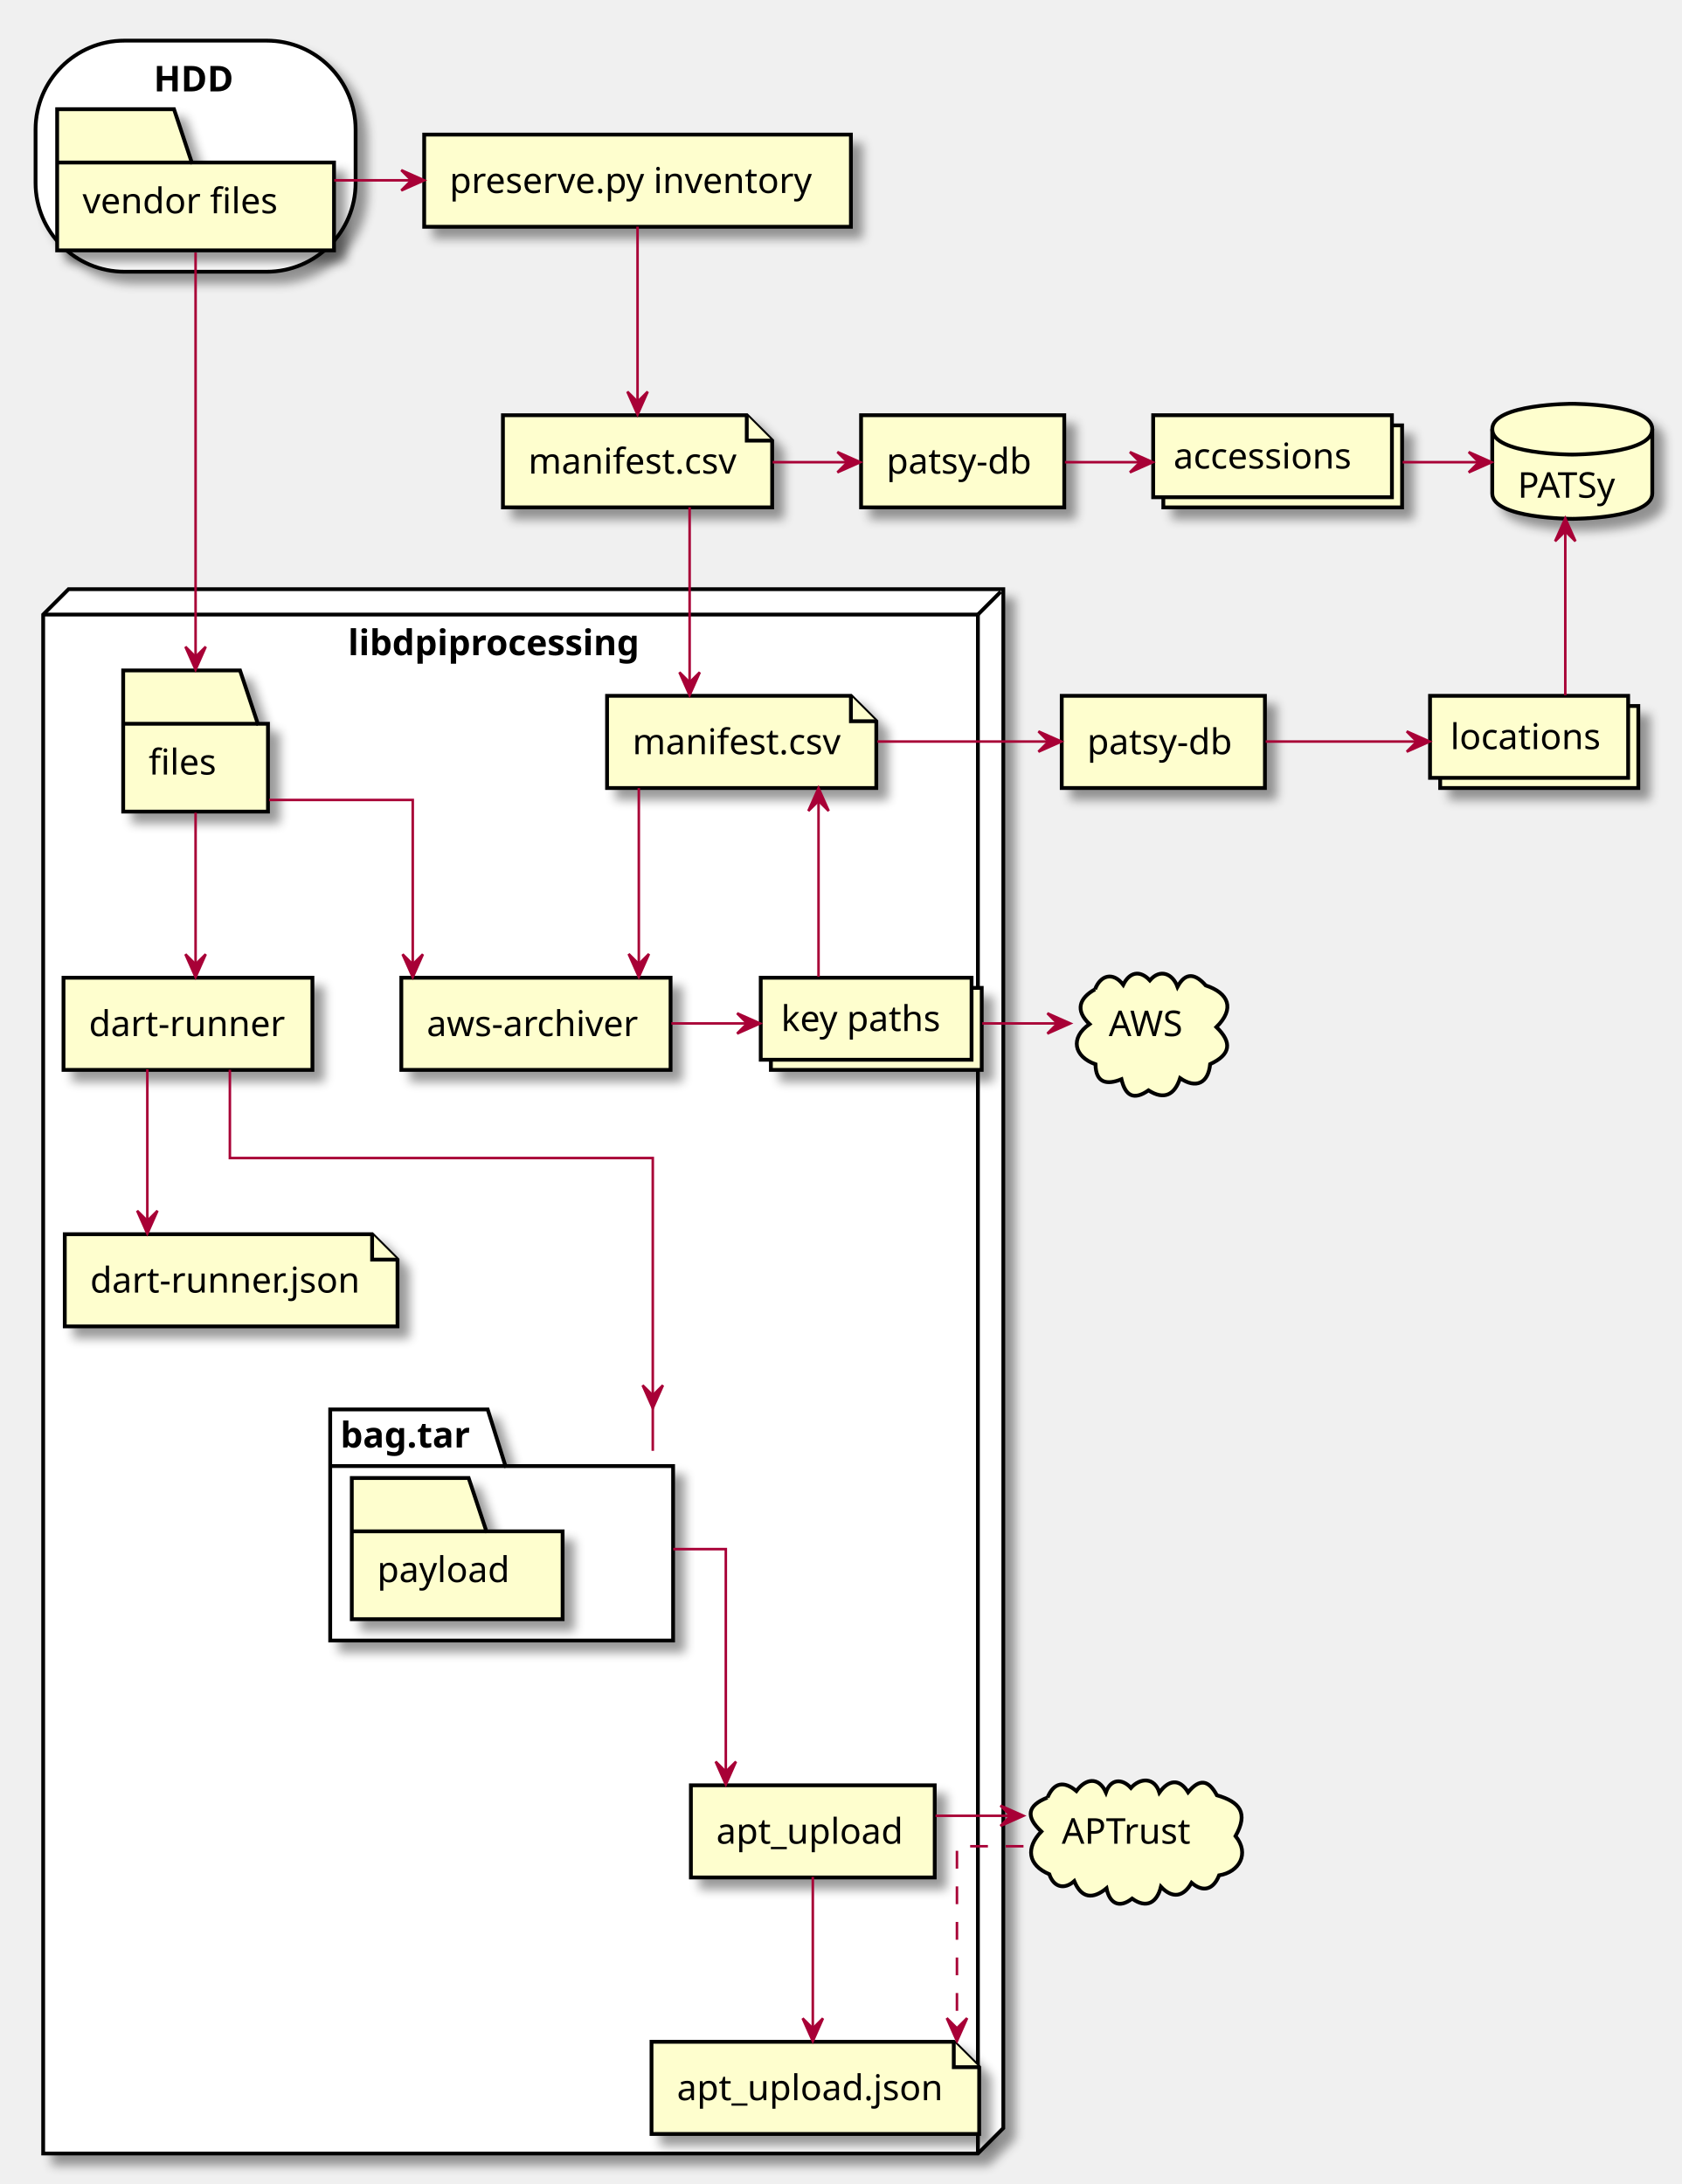
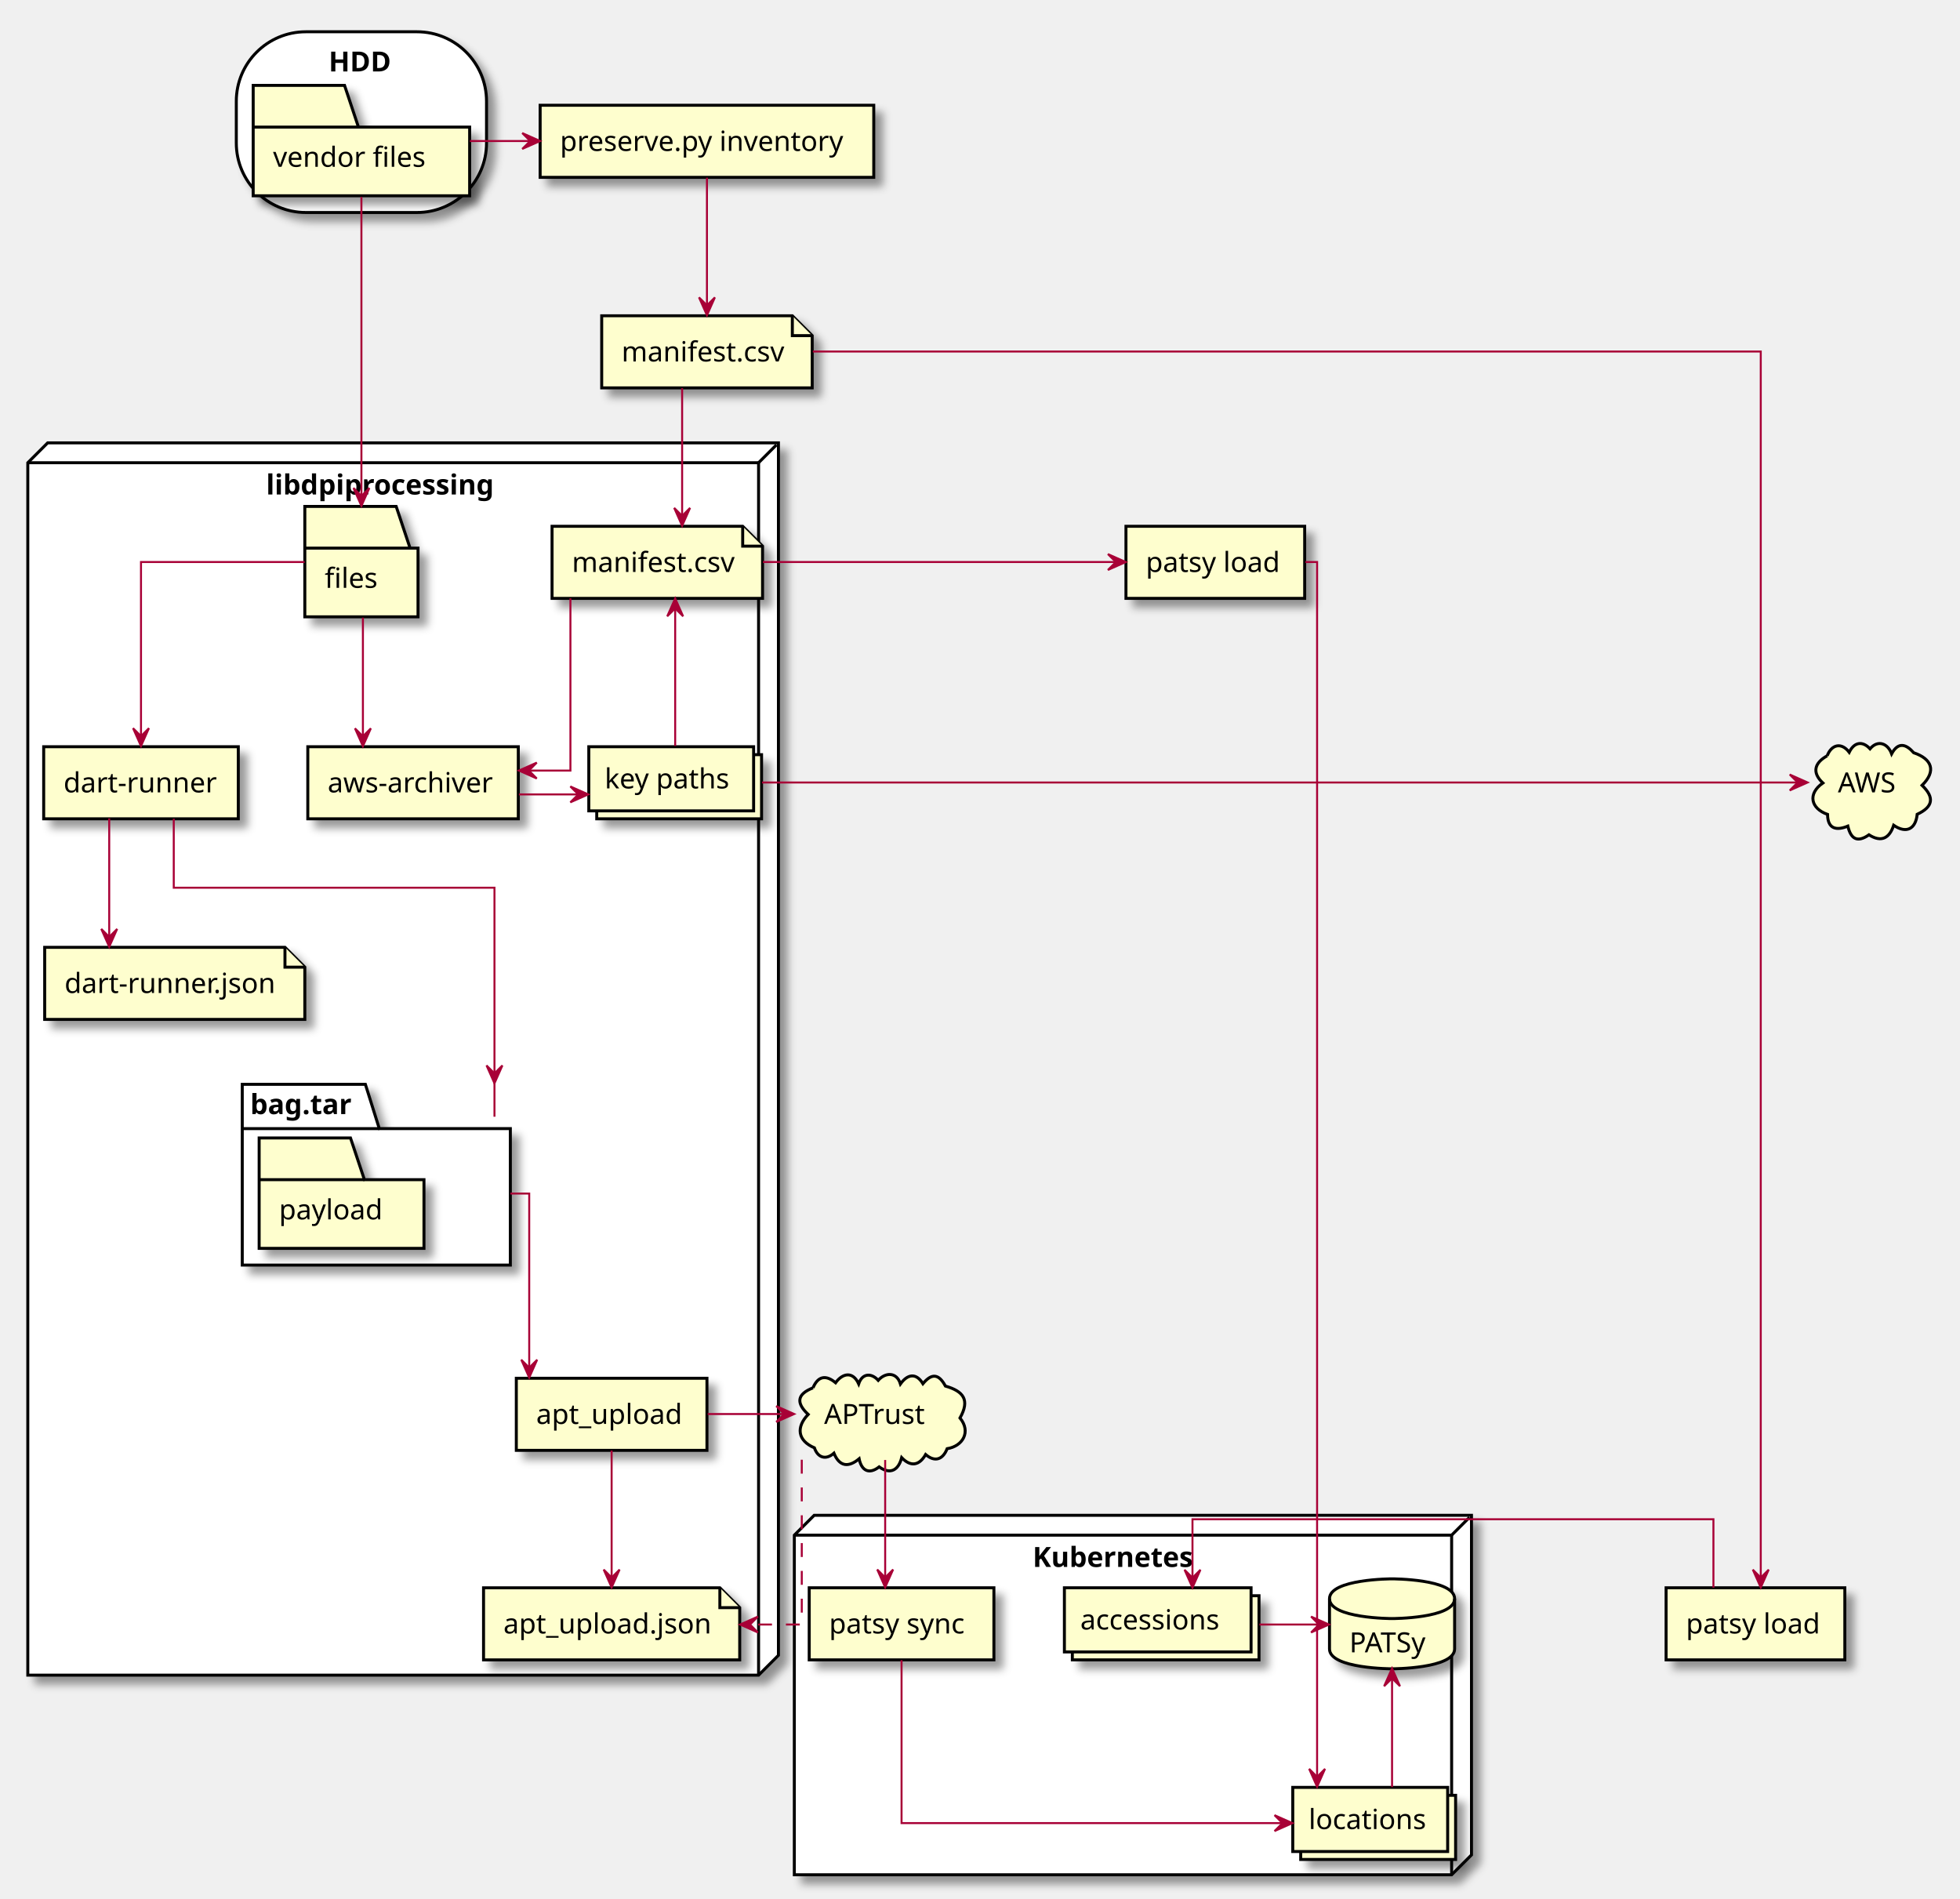
- <svg xmlns="http://www.w3.org/2000/svg" contentScriptType="application/ecmascript" contentStyleType="text/css" height="860px" preserveAspectRatio="none" style="width:662px;height:860px;" version="1.1" viewBox="0 0 662 860" width="662px" zoomAndPan="magnify">
+ <svg xmlns="http://www.w3.org/2000/svg" contentScriptType="application/ecmascript" contentStyleType="text/css" height="956px" preserveAspectRatio="none" style="width:987px;height:956px;" version="1.1" viewBox="0 0 987 956" width="987px" zoomAndPan="magnify">
  <defs>
-     <filter height="300%" id="fy62g21qh5sp" width="300%" x="-1" y="-1">
+     <filter height="300%" id="f1ibaakh2hq2nd" width="300%" x="-1" y="-1">
      <feGaussianBlur result="blurOut" stdDeviation="2.0" />
      <feColorMatrix in="blurOut" result="blurOut2" type="matrix" values="0 0 0 0 0 0 0 0 0 0 0 0 0 0 0 0 0 0 .4 0" />
      <feOffset dx="4.0" dy="4.0" in="blurOut2" result="blurOut3" />
      <feBlend in="SourceGraphic" in2="blurOut3" mode="normal" />
    </filter>
  </defs>
  <g>
-     <rect fill="#FFFFFF" filter="url(#fy62g21qh5sp)" height="91" rx="35" ry="35" style="stroke: #000000; stroke-width: 1.5;" width="126" x="14" y="16" />
-     <text fill="#000000" font-family="sans-serif" font-size="14" font-weight="bold" lengthAdjust="spacingAndGlyphs" textLength="33" x="60.5" y="35.995">HDD</text>
-     <polygon fill="#FFFFFF" filter="url(#fy62g21qh5sp)" points="17,242,27,232,395,232,395,838,385,848,17,848,17,242" style="stroke: #000000; stroke-width: 1.5;" />
-     <line style="stroke: #000000; stroke-width: 1.5;" x1="385" x2="394" y1="242" y2="233" />
-     <line style="stroke: #000000; stroke-width: 1.5;" x1="17" x2="385" y1="242" y2="242" />
-     <line style="stroke: #000000; stroke-width: 1.5;" x1="385" x2="385" y1="242" y2="848" />
-     <text fill="#000000" font-family="sans-serif" font-size="14" font-weight="bold" lengthAdjust="spacingAndGlyphs" textLength="130" x="137" y="257.995">libdpiprocessing</text>
-     <polygon fill="#FFFFFF" filter="url(#fy62g21qh5sp)" points="130,555,192,555,199,577.297,265,577.297,265,646,130,646,130,555" style="stroke: #000000; stroke-width: 1.5;" />
-     <line style="stroke: #000000; stroke-width: 1.5;" x1="130" x2="199" y1="577.297" y2="577.297" />
-     <text fill="#000000" font-family="sans-serif" font-size="14" font-weight="bold" lengthAdjust="spacingAndGlyphs" textLength="56" x="134" y="569.995">bag.tar</text>
-     <polygon fill="#FEFECE" filter="url(#fy62g21qh5sp)" points="22.5,43,68.5,43,75.5,64,131.5,64,131.5,98.594,22.5,98.594,22.5,43" style="stroke: #000000; stroke-width: 1.5;" />
-     <line style="stroke: #000000; stroke-width: 1.5;" x1="22.5" x2="75.5" y1="64" y2="64" />
-     <text fill="#000000" font-family="sans-serif" font-size="14" lengthAdjust="spacingAndGlyphs" textLength="79" x="32.5" y="83.995">vendor files</text>
-     <polygon fill="#FEFECE" filter="url(#fy62g21qh5sp)" points="48.5,264,94.5,264,101.5,285,105.5,285,105.5,319.594,48.5,319.594,48.5,264" style="stroke: #000000; stroke-width: 1.5;" />
-     <line style="stroke: #000000; stroke-width: 1.5;" x1="48.5" x2="101.5" y1="285" y2="285" />
-     <text fill="#000000" font-family="sans-serif" font-size="14" lengthAdjust="spacingAndGlyphs" textLength="27" x="58.5" y="304.995">files</text>
-     <polygon fill="#FEFECE" filter="url(#fy62g21qh5sp)" points="239,274,239,310.297,345,310.297,345,284,335,274,239,274" style="stroke: #000000; stroke-width: 1.5;" />
-     <path d="M335,274 L335,284 L345,284 " fill="#FEFECE" style="stroke: #000000; stroke-width: 1.5;" />
-     <text fill="#000000" font-family="sans-serif" font-size="14" lengthAdjust="spacingAndGlyphs" textLength="86" x="249" y="296.995">manifest.csv</text>
-     <rect fill="#FEFECE" filter="url(#fy62g21qh5sp)" height="36.297" style="stroke: #000000; stroke-width: 1.5;" width="106" x="158" y="385" />
-     <text fill="#000000" font-family="sans-serif" font-size="14" lengthAdjust="spacingAndGlyphs" textLength="86" x="168" y="407.995">aws-archiver</text>
-     <rect fill="#FEFECE" filter="url(#fy62g21qh5sp)" height="36.297" style="stroke: #000000; stroke-width: 1.5;" width="98" x="25" y="385" />
-     <text fill="#000000" font-family="sans-serif" font-size="14" lengthAdjust="spacingAndGlyphs" textLength="78" x="35" y="407.995">dart-runner</text>
-     <rect fill="#FEFECE" filter="url(#fy62g21qh5sp)" height="32.297" style="stroke: #000000; stroke-width: 1.5;" width="83" x="303.5" y="389" />
-     <rect fill="#FEFECE" height="32.297" style="stroke: #000000; stroke-width: 1.5;" width="83" x="299.5" y="385" />
-     <text fill="#000000" font-family="sans-serif" font-size="14" lengthAdjust="spacingAndGlyphs" textLength="67" x="307.5" y="405.995">key paths</text>
-     <rect fill="#FEFECE" filter="url(#fy62g21qh5sp)" height="36.297" style="stroke: #000000; stroke-width: 1.5;" width="96" x="272" y="703" />
-     <text fill="#000000" font-family="sans-serif" font-size="14" lengthAdjust="spacingAndGlyphs" textLength="76" x="282" y="725.995">apt_upload</text>
-     <polygon fill="#FEFECE" filter="url(#fy62g21qh5sp)" points="25.5,486,25.5,522.297,156.5,522.297,156.5,496,146.5,486,25.5,486" style="stroke: #000000; stroke-width: 1.5;" />
-     <path d="M146.5,486 L146.5,496 L156.5,496 " fill="#FEFECE" style="stroke: #000000; stroke-width: 1.5;" />
-     <text fill="#000000" font-family="sans-serif" font-size="14" lengthAdjust="spacingAndGlyphs" textLength="111" x="35.5" y="508.995">dart-runner.json</text>
-     <polygon fill="#FEFECE" filter="url(#fy62g21qh5sp)" points="256.5,804,256.5,840.297,385.5,840.297,385.5,814,375.5,804,256.5,804" style="stroke: #000000; stroke-width: 1.5;" />
-     <path d="M375.5,804 L375.5,814 L385.5,814 " fill="#FEFECE" style="stroke: #000000; stroke-width: 1.5;" />
-     <text fill="#000000" font-family="sans-serif" font-size="14" lengthAdjust="spacingAndGlyphs" textLength="109" x="266.5" y="826.995">apt_upload.json</text>
-     <polygon fill="#FEFECE" filter="url(#fy62g21qh5sp)" points="138.5,582,184.5,582,191.5,603,221.5,603,221.5,637.594,138.5,637.594,138.5,582" style="stroke: #000000; stroke-width: 1.5;" />
-     <line style="stroke: #000000; stroke-width: 1.5;" x1="138.5" x2="191.5" y1="603" y2="603" />
-     <text fill="#000000" font-family="sans-serif" font-size="14" lengthAdjust="spacingAndGlyphs" textLength="53" x="148.5" y="622.995">payload</text>
-     <rect fill="#FEFECE" filter="url(#fy62g21qh5sp)" height="36.297" style="stroke: #000000; stroke-width: 1.5;" width="168" x="167" y="53" />
-     <text fill="#000000" font-family="sans-serif" font-size="14" lengthAdjust="spacingAndGlyphs" textLength="148" x="177" y="75.995">preserve.py inventory</text>
-     <polygon fill="#FEFECE" filter="url(#fy62g21qh5sp)" points="198,163.5,198,199.797,304,199.797,304,173.5,294,163.5,198,163.5" style="stroke: #000000; stroke-width: 1.5;" />
-     <path d="M294,163.5 L294,173.5 L304,173.5 " fill="#FEFECE" style="stroke: #000000; stroke-width: 1.5;" />
-     <text fill="#000000" font-family="sans-serif" font-size="14" lengthAdjust="spacingAndGlyphs" textLength="86" x="208" y="186.495">manifest.csv</text>
-     <rect fill="#FEFECE" filter="url(#fy62g21qh5sp)" height="32.297" style="stroke: #000000; stroke-width: 1.5;" width="94" x="458" y="167.5" />
-     <rect fill="#FEFECE" height="32.297" style="stroke: #000000; stroke-width: 1.5;" width="94" x="454" y="163.5" />
-     <text fill="#000000" font-family="sans-serif" font-size="14" lengthAdjust="spacingAndGlyphs" textLength="78" x="462" y="184.495">accessions</text>
-     <rect fill="#FEFECE" filter="url(#fy62g21qh5sp)" height="32.297" style="stroke: #000000; stroke-width: 1.5;" width="78" x="567" y="278" />
-     <rect fill="#FEFECE" height="32.297" style="stroke: #000000; stroke-width: 1.5;" width="78" x="563" y="274" />
-     <text fill="#000000" font-family="sans-serif" font-size="14" lengthAdjust="spacingAndGlyphs" textLength="62" x="571" y="294.995">locations</text>
-     <rect fill="#FEFECE" filter="url(#fy62g21qh5sp)" height="36.297" style="stroke: #000000; stroke-width: 1.5;" width="80" x="339" y="163.5" />
-     <text fill="#000000" font-family="sans-serif" font-size="14" lengthAdjust="spacingAndGlyphs" textLength="60" x="349" y="186.495">patsy-db</text>
-     <rect fill="#FEFECE" filter="url(#fy62g21qh5sp)" height="36.297" style="stroke: #000000; stroke-width: 1.5;" width="80" x="418" y="274" />
-     <text fill="#000000" font-family="sans-serif" font-size="14" lengthAdjust="spacingAndGlyphs" textLength="60" x="428" y="296.995">patsy-db</text>
-     <path d="M587.5,169 C587.5,159 619,159 619,159 C619,159 650.5,159 650.5,169 L650.5,194.297 C650.5,204.297 619,204.297 619,204.297 C619,204.297 587.5,204.297 587.5,194.297 L587.5,169 " fill="#FEFECE" filter="url(#fy62g21qh5sp)" style="stroke: #000000; stroke-width: 1.5;" />
-     <path d="M587.5,169 C587.5,179 619,179 619,179 C619,179 650.5,179 650.5,169 " fill="none" style="stroke: #000000; stroke-width: 1.5;" />
-     <text fill="#000000" font-family="sans-serif" font-size="14" lengthAdjust="spacingAndGlyphs" textLength="43" x="597.5" y="195.995">PATSy</text>
-     <path d="M431.12,389.569 C433.283,383.867 438.298,382.607 442.21,387.787 C444.627,382.821 448.745,381.793 452.69,386.051 C456.801,381.218 461.746,383.508 463.568,388.568 C466.886,382.418 470.856,383.645 474.683,388.031 C483.8,391.087 486.267,397.156 478.895,404.443 C485.286,410.587 484.437,415.309 476.438,419.028 C475.67,426.565 470.893,428.857 464.601,424.549 C462.478,431.113 458.349,433.313 452.161,429.354 C446.279,433.464 443.043,431.442 441.514,424.974 C435.798,427.324 431.384,426.487 431.299,419.079 C422.806,416.106 421.16,408.67 428.935,403.264 C423.222,397.867 424.838,393.053 431.12,389.569 " fill="#FEFECE" style="stroke: #000000; stroke-width: 1.5;" />
-     <text fill="#000000" font-family="sans-serif" font-size="14" lengthAdjust="spacingAndGlyphs" textLength="31" x="436.5" y="407.995">AWS</text>
-     <path d="M412.399,707.826 C414.964,701.789 418.934,701.209 423.776,705.256 C427.272,700.452 432.434,699.321 435.405,705.798 C437.22,700.432 441.781,700.207 445.242,704.036 C448.801,700.008 454.541,699.678 456.439,705.858 C459.878,701.085 464.206,699.936 467.76,705.734 C472.274,700.261 475.789,700.801 479.084,706.924 C488.173,709.552 491.544,713.883 486.423,722.999 C492.12,729.938 487.849,737.212 479.952,738.462 C477.812,743.902 473.822,745.421 469.121,741.392 C465.942,747.001 461.586,747.734 457.057,742.96 C455.531,749.084 451.476,751.784 445.721,747.62 C440.544,751.659 436.806,749.427 435.631,743.549 C430.29,747.98 425.771,747.597 422.936,740.733 C418.897,744.315 414.782,743.029 413.112,738.023 C404.568,734.396 403.812,727.571 409.975,721.202 C403.788,715.428 404.285,711.009 412.399,707.826 " fill="#FEFECE" style="stroke: #000000; stroke-width: 1.5;" />
-     <text fill="#000000" font-family="sans-serif" font-size="14" lengthAdjust="spacingAndGlyphs" textLength="54" x="418" y="725.995">APTrust</text>
-     <path d="M271.5,199.747 C271.5,199.747 271.5,268.726 271.5,268.726 " fill="none" id="inventory.csv-&gt;manifest.csv" style="stroke: #A80036; stroke-width: 1.0;" />
-     <polygon fill="#A80036" points="271.5,273.726,275.5,264.726,271.5,268.726,267.5,264.726,271.5,273.726" style="stroke: #A80036; stroke-width: 1.0;" />
-     <path d="M77,99.439 C77,99.439 77,258.67 77,258.67 " fill="none" id="vendorfiles-&gt;files" style="stroke: #A80036; stroke-width: 1.0;" />
-     <polygon fill="#A80036" points="77,263.67,81,254.67,77,258.67,73,254.67,77,263.67" style="stroke: #A80036; stroke-width: 1.0;" />
-     <path d="M131.577,71 C131.577,71 161.979,71 161.979,71 " fill="none" id="vendorfiles-&gt;inventory" style="stroke: #A80036; stroke-width: 1.0;" />
-     <polygon fill="#A80036" points="166.979,71,157.979,67,161.979,71,157.979,75,166.979,71" style="stroke: #A80036; stroke-width: 1.0;" />
-     <path d="M251,89.247 C251,89.247 251,158.226 251,158.226 " fill="none" id="inventory-&gt;inventory.csv" style="stroke: #A80036; stroke-width: 1.0;" />
-     <polygon fill="#A80036" points="251,163.226,255,154.226,251,158.226,247,154.226,251,163.226" style="stroke: #A80036; stroke-width: 1.0;" />
-     <path d="M304.171,182 C304.171,182 333.681,182 333.681,182 " fill="none" id="inventory.csv-&gt;patsydb" style="stroke: #A80036; stroke-width: 1.0;" />
-     <polygon fill="#A80036" points="338.681,182,329.681,178,333.681,182,329.681,186,338.681,182" style="stroke: #A80036; stroke-width: 1.0;" />
-     <path d="M419.259,182 C419.259,182 448.844,182 448.844,182 " fill="none" id="patsydb-&gt;accessions" style="stroke: #A80036; stroke-width: 1.0;" />
-     <polygon fill="#A80036" points="453.844,182,444.844,178,448.844,182,444.844,186,453.844,182" style="stroke: #A80036; stroke-width: 1.0;" />
-     <path d="M552.194,182 C552.194,182 582.226,182 582.226,182 " fill="none" id="accessions-&gt;PATSy" style="stroke: #A80036; stroke-width: 1.0;" />
-     <polygon fill="#A80036" points="587.226,182,578.226,178,582.226,182,578.226,186,587.226,182" style="stroke: #A80036; stroke-width: 1.0;" />
-     <path d="M105.946,315 C130.751,315 162.5,315 162.5,315 C162.5,315 162.5,379.766 162.5,379.766 " fill="none" id="files-&gt;awsarchiver" style="stroke: #A80036; stroke-width: 1.0;" />
-     <polygon fill="#A80036" points="162.5,384.766,166.5,375.766,162.5,379.766,158.5,375.766,162.5,384.766" style="stroke: #A80036; stroke-width: 1.0;" />
-     <path d="M251.5,310.329 C251.5,310.329 251.5,379.643 251.5,379.643 " fill="none" id="manifest.csv-&gt;awsarchiver" style="stroke: #A80036; stroke-width: 1.0;" />
-     <polygon fill="#A80036" points="251.5,384.643,255.5,375.643,251.5,379.643,247.5,375.643,251.5,384.643" style="stroke: #A80036; stroke-width: 1.0;" />
-     <path d="M264.309,403 C264.309,403 294.208,403 294.208,403 " fill="none" id="awsarchiver-&gt;keypaths" style="stroke: #A80036; stroke-width: 1.0;" />
-     <polygon fill="#A80036" points="299.208,403,290.208,399,294.208,403,290.208,407,299.208,403" style="stroke: #A80036; stroke-width: 1.0;" />
-     <path d="M386.706,403 C386.706,403 416.352,403 416.352,403 " fill="none" id="keypaths-&gt;AWS" style="stroke: #A80036; stroke-width: 1.0;" />
-     <polygon fill="#A80036" points="421.352,403,412.352,399,416.352,403,412.352,407,421.352,403" style="stroke: #A80036; stroke-width: 1.0;" />
-     <path d="M322.25,315.329 C322.25,315.329 322.25,384.643 322.25,384.643 " fill="none" id="manifest.csv&lt;-keypaths" style="stroke: #A80036; stroke-width: 1.0;" />
-     <polygon fill="#A80036" points="322.25,310.329,318.25,319.329,322.25,315.329,326.25,319.329,322.25,310.329" style="stroke: #A80036; stroke-width: 1.0;" />
-     <path d="M345.437,292 C345.437,292 412.829,292 412.829,292 " fill="none" id="manifest.csv-&gt;patsydbdeposit" style="stroke: #A80036; stroke-width: 1.0;" />
-     <polygon fill="#A80036" points="417.829,292,408.829,288,412.829,292,408.829,296,417.829,292" style="stroke: #A80036; stroke-width: 1.0;" />
-     <path d="M498.282,292 C498.282,292 557.834,292 557.834,292 " fill="none" id="patsydbdeposit-&gt;locations" style="stroke: #A80036; stroke-width: 1.0;" />
-     <polygon fill="#A80036" points="562.834,292,553.834,288,557.834,292,553.834,296,562.834,292" style="stroke: #A80036; stroke-width: 1.0;" />
-     <path d="M616.25,209.128 C616.25,209.128 616.25,273.785 616.25,273.785 " fill="none" id="PATSy&lt;-locations" style="stroke: #A80036; stroke-width: 1.0;" />
-     <polygon fill="#A80036" points="616.25,204.128,612.25,213.128,616.25,209.128,620.25,213.128,616.25,204.128" style="stroke: #A80036; stroke-width: 1.0;" />
-     <path d="M77,320.01 C77,320.01 77,379.748 77,379.748 " fill="none" id="files-&gt;DART" style="stroke: #A80036; stroke-width: 1.0;" />
-     <polygon fill="#A80036" points="77,384.748,81,375.748,77,379.748,73,375.748,77,384.748" style="stroke: #A80036; stroke-width: 1.0;" />
-     <path d="M90.5,421.24 C90.5,436.571 90.5,456 90.5,456 C90.5,456 257,456 257,456 C257,456 257,492.131 257,529.392 C257,534.049 257,538.725 257,543.349 C257,545.661 257,547.961 257,550.239 C257,551.378 257,552.512 257,553.64 C257,553.922 257,571.016 257,571.297 " fill="none" id="DART-&gt;bag.tar" style="stroke: #A80036; stroke-width: 1.0;" />
-     <polygon fill="#A80036" points="257,554.484,261,545.484,257,549.484,253,545.484,257,554.484" style="stroke: #A80036; stroke-width: 1.0;" />
-     <path d="M265.047,610 C265.416,610 265.793,610 266.176,610 C266.941,610 267.728,610 268.528,610 C270.128,610 271.776,610 273.39,610 C279.847,610 285.75,610 285.75,610 C285.75,610 285.75,697.671 285.75,697.671 " fill="none" id="bag.tar-&gt;apt_upload" style="stroke: #A80036; stroke-width: 1.0;" />
-     <polygon fill="#A80036" points="285.75,702.671,289.75,693.671,285.75,697.671,281.75,693.671,285.75,702.671" style="stroke: #A80036; stroke-width: 1.0;" />
-     <path d="M368.328,715 C368.328,715 397.905,715 397.905,715 " fill="none" id="apt_upload-&gt;APTrust" style="stroke: #A80036; stroke-width: 1.0;" />
-     <polygon fill="#A80036" points="402.905,715,393.905,711,397.905,715,393.905,719,402.905,715" style="stroke: #A80036; stroke-width: 1.0;" />
-     <path d="M402.942,727 C388.897,727 376.75,727 376.75,727 C376.75,727 376.75,798.683 376.75,798.683 " fill="none" id="APTrust-&gt;apt_upload_json" style="stroke: #A80036; stroke-width: 1.0; stroke-dasharray: 7.0,7.0;" />
-     <polygon fill="#A80036" points="376.75,803.683,380.75,794.683,376.75,798.683,372.75,794.683,376.75,803.683" style="stroke: #A80036; stroke-width: 1.0;" />
-     <path d="M320,739.057 C320,739.057 320,798.759 320,798.759 " fill="none" id="apt_upload-&gt;apt_upload_json" style="stroke: #A80036; stroke-width: 1.0;" />
-     <polygon fill="#A80036" points="320,803.759,324,794.759,320,798.759,316,794.759,320,803.759" style="stroke: #A80036; stroke-width: 1.0;" />
-     <path d="M58,421.057 C58,421.057 58,480.759 58,480.759 " fill="none" id="DART-&gt;dartrunner_json" style="stroke: #A80036; stroke-width: 1.0;" />
-     <polygon fill="#A80036" points="58,485.759,62,476.759,58,480.759,54,476.759,58,485.759" style="stroke: #A80036; stroke-width: 1.0;" />
+     <rect fill="#FFFFFF" filter="url(#f1ibaakh2hq2nd)" height="91" rx="35" ry="35" style="stroke: #000000; stroke-width: 1.5;" width="126" x="119" y="16" />
+     <text fill="#000000" font-family="sans-serif" font-size="14" font-weight="bold" lengthAdjust="spacingAndGlyphs" textLength="33" x="165.5" y="35.995">HDD</text>
+     <polygon fill="#FFFFFF" filter="url(#f1ibaakh2hq2nd)" points="400,773,410,763,741,763,741,934,731,944,400,944,400,773" style="stroke: #000000; stroke-width: 1.5;" />
+     <line style="stroke: #000000; stroke-width: 1.5;" x1="731" x2="740" y1="773" y2="764" />
+     <line style="stroke: #000000; stroke-width: 1.5;" x1="400" x2="731" y1="773" y2="773" />
+     <line style="stroke: #000000; stroke-width: 1.5;" x1="731" x2="731" y1="773" y2="944" />
+     <text fill="#000000" font-family="sans-serif" font-size="14" font-weight="bold" lengthAdjust="spacingAndGlyphs" textLength="93" x="520" y="788.995">Kubernetes</text>
+     <polygon fill="#FFFFFF" filter="url(#f1ibaakh2hq2nd)" points="14,233,24,223,392,223,392,833.5,382,843.5,14,843.5,14,233" style="stroke: #000000; stroke-width: 1.5;" />
+     <line style="stroke: #000000; stroke-width: 1.5;" x1="382" x2="391" y1="233" y2="224" />
+     <line style="stroke: #000000; stroke-width: 1.5;" x1="14" x2="382" y1="233" y2="233" />
+     <line style="stroke: #000000; stroke-width: 1.5;" x1="382" x2="382" y1="233" y2="843.5" />
+     <text fill="#000000" font-family="sans-serif" font-size="14" font-weight="bold" lengthAdjust="spacingAndGlyphs" textLength="130" x="134" y="248.995">libdpiprocessing</text>
+     <polygon fill="#FFFFFF" filter="url(#f1ibaakh2hq2nd)" points="122,546,184,546,191,568.297,257,568.297,257,637,122,637,122,546" style="stroke: #000000; stroke-width: 1.5;" />
+     <line style="stroke: #000000; stroke-width: 1.5;" x1="122" x2="191" y1="568.297" y2="568.297" />
+     <text fill="#000000" font-family="sans-serif" font-size="14" font-weight="bold" lengthAdjust="spacingAndGlyphs" textLength="56" x="126" y="560.995">bag.tar</text>
+     <polygon fill="#FEFECE" filter="url(#f1ibaakh2hq2nd)" points="127.5,43,173.5,43,180.5,64,236.5,64,236.5,98.594,127.5,98.594,127.5,43" style="stroke: #000000; stroke-width: 1.5;" />
+     <line style="stroke: #000000; stroke-width: 1.5;" x1="127.5" x2="180.5" y1="64" y2="64" />
+     <text fill="#000000" font-family="sans-serif" font-size="14" lengthAdjust="spacingAndGlyphs" textLength="79" x="137.5" y="83.995">vendor files</text>
+     <path d="M669.5,805 C669.5,795 701,795 701,795 C701,795 732.5,795 732.5,805 L732.5,830.297 C732.5,840.297 701,840.297 701,840.297 C701,840.297 669.5,840.297 669.5,830.297 L669.5,805 " fill="#FEFECE" filter="url(#f1ibaakh2hq2nd)" style="stroke: #000000; stroke-width: 1.5;" />
+     <path d="M669.5,805 C669.5,815 701,815 701,815 C701,815 732.5,815 732.5,805 " fill="none" style="stroke: #000000; stroke-width: 1.5;" />
+     <text fill="#000000" font-family="sans-serif" font-size="14" lengthAdjust="spacingAndGlyphs" textLength="43" x="679.5" y="831.995">PATSy</text>
+     <rect fill="#FEFECE" filter="url(#f1ibaakh2hq2nd)" height="32.297" style="stroke: #000000; stroke-width: 1.5;" width="94" x="540" y="803.5" />
+     <rect fill="#FEFECE" height="32.297" style="stroke: #000000; stroke-width: 1.5;" width="94" x="536" y="799.5" />
+     <text fill="#000000" font-family="sans-serif" font-size="14" lengthAdjust="spacingAndGlyphs" textLength="78" x="544" y="820.495">accessions</text>
+     <rect fill="#FEFECE" filter="url(#f1ibaakh2hq2nd)" height="32.297" style="stroke: #000000; stroke-width: 1.5;" width="78" x="655" y="904" />
+     <rect fill="#FEFECE" height="32.297" style="stroke: #000000; stroke-width: 1.5;" width="78" x="651" y="900" />
+     <text fill="#000000" font-family="sans-serif" font-size="14" lengthAdjust="spacingAndGlyphs" textLength="62" x="659" y="920.995">locations</text>
+     <rect fill="#FEFECE" filter="url(#f1ibaakh2hq2nd)" height="36.297" style="stroke: #000000; stroke-width: 1.5;" width="93" x="407.5" y="799.5" />
+     <text fill="#000000" font-family="sans-serif" font-size="14" lengthAdjust="spacingAndGlyphs" textLength="73" x="417.5" y="822.495">patsy sync</text>
+     <polygon fill="#FEFECE" filter="url(#f1ibaakh2hq2nd)" points="153.5,255,199.5,255,206.5,276,210.5,276,210.5,310.594,153.5,310.594,153.5,255" style="stroke: #000000; stroke-width: 1.5;" />
+     <line style="stroke: #000000; stroke-width: 1.5;" x1="153.5" x2="206.5" y1="276" y2="276" />
+     <text fill="#000000" font-family="sans-serif" font-size="14" lengthAdjust="spacingAndGlyphs" textLength="27" x="163.5" y="295.995">files</text>
+     <polygon fill="#FEFECE" filter="url(#f1ibaakh2hq2nd)" points="278,265,278,301.297,384,301.297,384,275,374,265,278,265" style="stroke: #000000; stroke-width: 1.5;" />
+     <path d="M374,265 L374,275 L384,275 " fill="#FEFECE" style="stroke: #000000; stroke-width: 1.5;" />
+     <text fill="#000000" font-family="sans-serif" font-size="14" lengthAdjust="spacingAndGlyphs" textLength="86" x="288" y="287.995">manifest.csv</text>
+     <rect fill="#FEFECE" filter="url(#f1ibaakh2hq2nd)" height="36.297" style="stroke: #000000; stroke-width: 1.5;" width="106" x="155" y="376" />
+     <text fill="#000000" font-family="sans-serif" font-size="14" lengthAdjust="spacingAndGlyphs" textLength="86" x="165" y="398.995">aws-archiver</text>
+     <rect fill="#FEFECE" filter="url(#f1ibaakh2hq2nd)" height="36.297" style="stroke: #000000; stroke-width: 1.5;" width="98" x="22" y="376" />
+     <text fill="#000000" font-family="sans-serif" font-size="14" lengthAdjust="spacingAndGlyphs" textLength="78" x="32" y="398.995">dart-runner</text>
+     <rect fill="#FEFECE" filter="url(#f1ibaakh2hq2nd)" height="32.297" style="stroke: #000000; stroke-width: 1.5;" width="83" x="300.5" y="380" />
+     <rect fill="#FEFECE" height="32.297" style="stroke: #000000; stroke-width: 1.5;" width="83" x="296.5" y="376" />
+     <text fill="#000000" font-family="sans-serif" font-size="14" lengthAdjust="spacingAndGlyphs" textLength="67" x="304.5" y="396.995">key paths</text>
+     <rect fill="#FEFECE" filter="url(#f1ibaakh2hq2nd)" height="36.297" style="stroke: #000000; stroke-width: 1.5;" width="96" x="260" y="694" />
+     <text fill="#000000" font-family="sans-serif" font-size="14" lengthAdjust="spacingAndGlyphs" textLength="76" x="270" y="716.995">apt_upload</text>
+     <polygon fill="#FEFECE" filter="url(#f1ibaakh2hq2nd)" points="22.5,477,22.5,513.297,153.5,513.297,153.5,487,143.5,477,22.5,477" style="stroke: #000000; stroke-width: 1.5;" />
+     <path d="M143.5,477 L143.5,487 L153.5,487 " fill="#FEFECE" style="stroke: #000000; stroke-width: 1.5;" />
+     <text fill="#000000" font-family="sans-serif" font-size="14" lengthAdjust="spacingAndGlyphs" textLength="111" x="32.5" y="499.995">dart-runner.json</text>
+     <polygon fill="#FEFECE" filter="url(#f1ibaakh2hq2nd)" points="243.5,799.5,243.5,835.797,372.5,835.797,372.5,809.5,362.5,799.5,243.5,799.5" style="stroke: #000000; stroke-width: 1.5;" />
+     <path d="M362.5,799.5 L362.5,809.5 L372.5,809.5 " fill="#FEFECE" style="stroke: #000000; stroke-width: 1.5;" />
+     <text fill="#000000" font-family="sans-serif" font-size="14" lengthAdjust="spacingAndGlyphs" textLength="109" x="253.5" y="822.495">apt_upload.json</text>
+     <polygon fill="#FEFECE" filter="url(#f1ibaakh2hq2nd)" points="130.5,573,176.5,573,183.5,594,213.5,594,213.5,628.594,130.5,628.594,130.5,573" style="stroke: #000000; stroke-width: 1.5;" />
+     <line style="stroke: #000000; stroke-width: 1.5;" x1="130.5" x2="183.5" y1="594" y2="594" />
+     <text fill="#000000" font-family="sans-serif" font-size="14" lengthAdjust="spacingAndGlyphs" textLength="53" x="140.5" y="613.995">payload</text>
+     <rect fill="#FEFECE" filter="url(#f1ibaakh2hq2nd)" height="36.297" style="stroke: #000000; stroke-width: 1.5;" width="168" x="272" y="53" />
+     <text fill="#000000" font-family="sans-serif" font-size="14" lengthAdjust="spacingAndGlyphs" textLength="148" x="282" y="75.995">preserve.py inventory</text>
+     <polygon fill="#FEFECE" filter="url(#f1ibaakh2hq2nd)" points="303,159,303,195.297,409,195.297,409,169,399,159,303,159" style="stroke: #000000; stroke-width: 1.5;" />
+     <path d="M399,159 L399,169 L409,169 " fill="#FEFECE" style="stroke: #000000; stroke-width: 1.5;" />
+     <text fill="#000000" font-family="sans-serif" font-size="14" lengthAdjust="spacingAndGlyphs" textLength="86" x="313" y="181.995">manifest.csv</text>
+     <rect fill="#FEFECE" filter="url(#f1ibaakh2hq2nd)" height="36.297" style="stroke: #000000; stroke-width: 1.5;" width="90" x="839" y="799.5" />
+     <text fill="#000000" font-family="sans-serif" font-size="14" lengthAdjust="spacingAndGlyphs" textLength="70" x="849" y="822.495">patsy load</text>
+     <rect fill="#FEFECE" filter="url(#f1ibaakh2hq2nd)" height="36.297" style="stroke: #000000; stroke-width: 1.5;" width="90" x="567" y="265" />
+     <text fill="#000000" font-family="sans-serif" font-size="14" lengthAdjust="spacingAndGlyphs" textLength="70" x="577" y="287.995">patsy load</text>
+     <path d="M920.12,380.569 C922.283,374.867 927.298,373.607 931.21,378.787 C933.627,373.821 937.745,372.793 941.69,377.051 C945.801,372.218 950.746,374.508 952.568,379.568 C955.886,373.418 959.856,374.645 963.683,379.031 C972.8,382.087 975.267,388.156 967.895,395.443 C974.286,401.587 973.437,406.309 965.438,410.028 C964.67,417.565 959.893,419.857 953.601,415.549 C951.478,422.113 947.349,424.313 941.161,420.354 C935.279,424.464 932.043,422.442 930.514,415.974 C924.798,418.324 920.384,417.487 920.299,410.079 C911.806,407.106 910.16,399.67 917.935,394.264 C912.222,388.867 913.838,384.053 920.12,380.569 " fill="#FEFECE" style="stroke: #000000; stroke-width: 1.5;" />
+     <text fill="#000000" font-family="sans-serif" font-size="14" lengthAdjust="spacingAndGlyphs" textLength="31" x="925.5" y="398.995">AWS</text>
+     <path d="M409.399,698.826 C411.964,692.789 415.934,692.209 420.776,696.256 C424.272,691.452 429.434,690.321 432.405,696.798 C434.22,691.432 438.781,691.207 442.242,695.036 C445.801,691.008 451.541,690.678 453.439,696.858 C456.878,692.085 461.206,690.936 464.76,696.734 C469.274,691.261 472.789,691.801 476.084,697.924 C485.173,700.552 488.544,704.883 483.423,713.999 C489.12,720.938 484.849,728.212 476.952,729.462 C474.812,734.902 470.822,736.421 466.121,732.392 C462.942,738.001 458.586,738.734 454.057,733.96 C452.531,740.084 448.476,742.784 442.721,738.62 C437.544,742.659 433.806,740.427 432.631,734.549 C427.29,738.98 422.771,738.597 419.936,731.733 C415.897,735.315 411.782,734.029 410.112,729.023 C401.568,725.396 400.812,718.571 406.975,712.202 C400.788,706.428 401.285,702.009 409.399,698.826 " fill="#FEFECE" style="stroke: #000000; stroke-width: 1.5;" />
+     <text fill="#000000" font-family="sans-serif" font-size="14" lengthAdjust="spacingAndGlyphs" textLength="54" x="415" y="716.995">APTrust</text>
+     <path d="M343.5,195.464 C343.5,195.464 343.5,259.748 343.5,259.748 " fill="none" id="inventory.csv-&gt;manifest.csv" style="stroke: #A80036; stroke-width: 1.0;" />
+     <polygon fill="#A80036" points="343.5,264.748,347.5,255.748,343.5,259.748,339.5,255.748,343.5,264.748" style="stroke: #A80036; stroke-width: 1.0;" />
+     <path d="M182,99.152 C182,99.152 182,249.732 182,249.732 " fill="none" id="vendorfiles-&gt;files" style="stroke: #A80036; stroke-width: 1.0;" />
+     <polygon fill="#A80036" points="182,254.732,186,245.732,182,249.732,178,245.732,182,254.732" style="stroke: #A80036; stroke-width: 1.0;" />
+     <path d="M236.577,71 C236.577,71 266.979,71 266.979,71 " fill="none" id="vendorfiles-&gt;inventory" style="stroke: #A80036; stroke-width: 1.0;" />
+     <polygon fill="#A80036" points="271.979,71,262.979,67,266.979,71,262.979,75,271.979,71" style="stroke: #A80036; stroke-width: 1.0;" />
+     <path d="M356,89.464 C356,89.464 356,153.748 356,153.748 " fill="none" id="inventory-&gt;inventory.csv" style="stroke: #A80036; stroke-width: 1.0;" />
+     <polygon fill="#A80036" points="356,158.748,360,149.748,356,153.748,352,149.748,356,158.748" style="stroke: #A80036; stroke-width: 1.0;" />
+     <path d="M409.312,177 C543.882,177 886.667,177 886.667,177 C886.667,177 886.667,794.363 886.667,794.363 " fill="none" id="inventory.csv-&gt;patsydb" style="stroke: #A80036; stroke-width: 1.0;" />
+     <polygon fill="#A80036" points="886.667,799.363,890.667,790.363,886.667,794.363,882.667,790.363,886.667,799.363" style="stroke: #A80036; stroke-width: 1.0;" />
+     <path d="M862.833,799.433 C862.833,784.246 862.833,765 862.833,765 C862.833,765 600.5,765 600.5,765 C600.5,765 600.5,794.433 600.5,794.433 " fill="none" id="patsydb-&gt;accessions" style="stroke: #A80036; stroke-width: 1.0;" />
+     <polygon fill="#A80036" points="600.5,799.433,604.5,790.433,600.5,794.433,596.5,790.433,600.5,799.433" style="stroke: #A80036; stroke-width: 1.0;" />
+     <path d="M634.194,818 C634.194,818 664.226,818 664.226,818 " fill="none" id="accessions-&gt;PATSy" style="stroke: #A80036; stroke-width: 1.0;" />
+     <polygon fill="#A80036" points="669.226,818,660.226,814,664.226,818,660.226,822,669.226,818" style="stroke: #A80036; stroke-width: 1.0;" />
+     <path d="M445.75,735.152 C445.75,735.152 445.75,794.299 445.75,794.299 " fill="none" id="APTrust-&gt;patsyaptrust" style="stroke: #A80036; stroke-width: 1.0;" />
+     <polygon fill="#A80036" points="445.75,799.299,449.75,790.299,445.75,794.299,441.75,790.299,445.75,799.299" style="stroke: #A80036; stroke-width: 1.0;" />
+     <path d="M454,835.933 C454,864.947 454,918 454,918 C454,918 645.815,918 645.815,918 " fill="none" id="patsyaptrust-&gt;locations" style="stroke: #A80036; stroke-width: 1.0;" />
+     <polygon fill="#A80036" points="650.815,918,641.815,914,645.815,918,641.815,922,650.815,918" style="stroke: #A80036; stroke-width: 1.0;" />
+     <path d="M182.75,311.01 C182.75,311.01 182.75,370.748 182.75,370.748 " fill="none" id="files-&gt;awsarchiver" style="stroke: #A80036; stroke-width: 1.0;" />
+     <polygon fill="#A80036" points="182.75,375.748,186.75,366.748,182.75,370.748,178.75,366.748,182.75,375.748" style="stroke: #A80036; stroke-width: 1.0;" />
+     <path d="M287.25,301.29 C287.25,331.373 287.25,388 287.25,388 C287.25,388 266.301,388 266.301,388 " fill="none" id="manifest.csv-&gt;awsarchiver" style="stroke: #A80036; stroke-width: 1.0;" />
+     <polygon fill="#A80036" points="261.301,388,270.301,392,266.301,388,270.301,384,261.301,388" style="stroke: #A80036; stroke-width: 1.0;" />
+     <path d="M261.309,400 C261.309,400 291.208,400 291.208,400 " fill="none" id="awsarchiver-&gt;keypaths" style="stroke: #A80036; stroke-width: 1.0;" />
+     <polygon fill="#A80036" points="296.208,400,287.208,396,291.208,400,287.208,404,296.208,400" style="stroke: #A80036; stroke-width: 1.0;" />
+     <path d="M383.707,394 C383.707,394 905.256,394 905.256,394 " fill="none" id="keypaths-&gt;AWS" style="stroke: #A80036; stroke-width: 1.0;" />
+     <polygon fill="#A80036" points="910.256,394,901.256,390,905.256,394,901.256,398,910.256,394" style="stroke: #A80036; stroke-width: 1.0;" />
+     <path d="M340,306.329 C340,306.329 340,375.643 340,375.643 " fill="none" id="manifest.csv&lt;-keypaths" style="stroke: #A80036; stroke-width: 1.0;" />
+     <polygon fill="#A80036" points="340,301.329,336,310.329,340,306.329,344,310.329,340,301.329" style="stroke: #A80036; stroke-width: 1.0;" />
+     <path d="M384.184,283 C384.184,283 561.913,283 561.913,283 " fill="none" id="manifest.csv-&gt;patsydbdeposit" style="stroke: #A80036; stroke-width: 1.0;" />
+     <polygon fill="#A80036" points="566.913,283,557.913,279,561.913,283,557.913,287,566.913,283" style="stroke: #A80036; stroke-width: 1.0;" />
+     <path d="M657.371,283 C660.97,283 663.25,283 663.25,283 C663.25,283 663.25,894.681 663.25,894.681 " fill="none" id="patsydbdeposit-&gt;locations" style="stroke: #A80036; stroke-width: 1.0;" />
+     <polygon fill="#A80036" points="663.25,899.681,667.25,890.681,663.25,894.681,659.25,890.681,663.25,899.681" style="stroke: #A80036; stroke-width: 1.0;" />
+     <path d="M701,845.054 C701,845.054 701,899.877 701,899.877 " fill="none" id="PATSy&lt;-locations" style="stroke: #A80036; stroke-width: 1.0;" />
+     <polygon fill="#A80036" points="701,840.054,697,849.054,701,845.054,705,849.054,701,840.054" style="stroke: #A80036; stroke-width: 1.0;" />
+     <path d="M153.415,283 C120.526,283 71,283 71,283 C71,283 71,370.671 71,370.671 " fill="none" id="files-&gt;DART" style="stroke: #A80036; stroke-width: 1.0;" />
+     <polygon fill="#A80036" points="71,375.671,75,366.671,71,370.671,67,366.671,71,375.671" style="stroke: #A80036; stroke-width: 1.0;" />
+     <path d="M87.5,412.24 C87.5,427.571 87.5,447 87.5,447 C87.5,447 249,447 249,447 C249,447 249,483.131 249,520.392 C249,525.049 249,529.725 249,534.349 C249,536.661 249,538.961 249,541.239 C249,542.378 249,543.512 249,544.64 C249,544.922 249,562.016 249,562.297 " fill="none" id="DART-&gt;bag.tar" style="stroke: #A80036; stroke-width: 1.0;" />
+     <polygon fill="#A80036" points="249,545.484,253,536.484,249,540.484,245,536.484,249,545.484" style="stroke: #A80036; stroke-width: 1.0;" />
+     <path d="M257.03,601 C257.061,601 257.091,601 257.122,601 C257.246,601 257.37,601 257.494,601 C257.989,601 258.486,601 258.977,601 C262.907,601 266.5,601 266.5,601 C266.5,601 266.5,688.671 266.5,688.671 " fill="none" id="bag.tar-&gt;apt_upload" style="stroke: #A80036; stroke-width: 1.0;" />
+     <polygon fill="#A80036" points="266.5,693.671,270.5,684.671,266.5,688.671,262.5,684.671,266.5,693.671" style="stroke: #A80036; stroke-width: 1.0;" />
+     <path d="M356.377,712 C356.377,712 394.9,712 394.9,712 " fill="none" id="apt_upload-&gt;APTrust" style="stroke: #A80036; stroke-width: 1.0;" />
+     <polygon fill="#A80036" points="399.9,712,390.9,708,394.9,712,390.9,716,399.9,712" style="stroke: #A80036; stroke-width: 1.0;" />
+     <path d="M403.75,735 C403.75,766.176 403.75,818 403.75,818 C403.75,818 377.663,818 377.663,818 " fill="none" id="APTrust-&gt;apt_upload_json" style="stroke: #A80036; stroke-width: 1.0; stroke-dasharray: 7.0,7.0;" />
+     <polygon fill="#A80036" points="372.663,818,381.663,822,377.663,818,381.663,814,372.663,818" style="stroke: #A80036; stroke-width: 1.0;" />
+     <path d="M308,730.377 C308,730.377 308,794.334 308,794.334 " fill="none" id="apt_upload-&gt;apt_upload_json" style="stroke: #A80036; stroke-width: 1.0;" />
+     <polygon fill="#A80036" points="308,799.334,312,790.334,308,794.334,304,790.334,308,799.334" style="stroke: #A80036; stroke-width: 1.0;" />
+     <path d="M55,412.057 C55,412.057 55,471.759 55,471.759 " fill="none" id="DART-&gt;dartrunner_json" style="stroke: #A80036; stroke-width: 1.0;" />
+     <polygon fill="#A80036" points="55,476.759,59,467.759,55,471.759,51,467.759,55,476.759" style="stroke: #A80036; stroke-width: 1.0;" />
  </g>
</svg>
